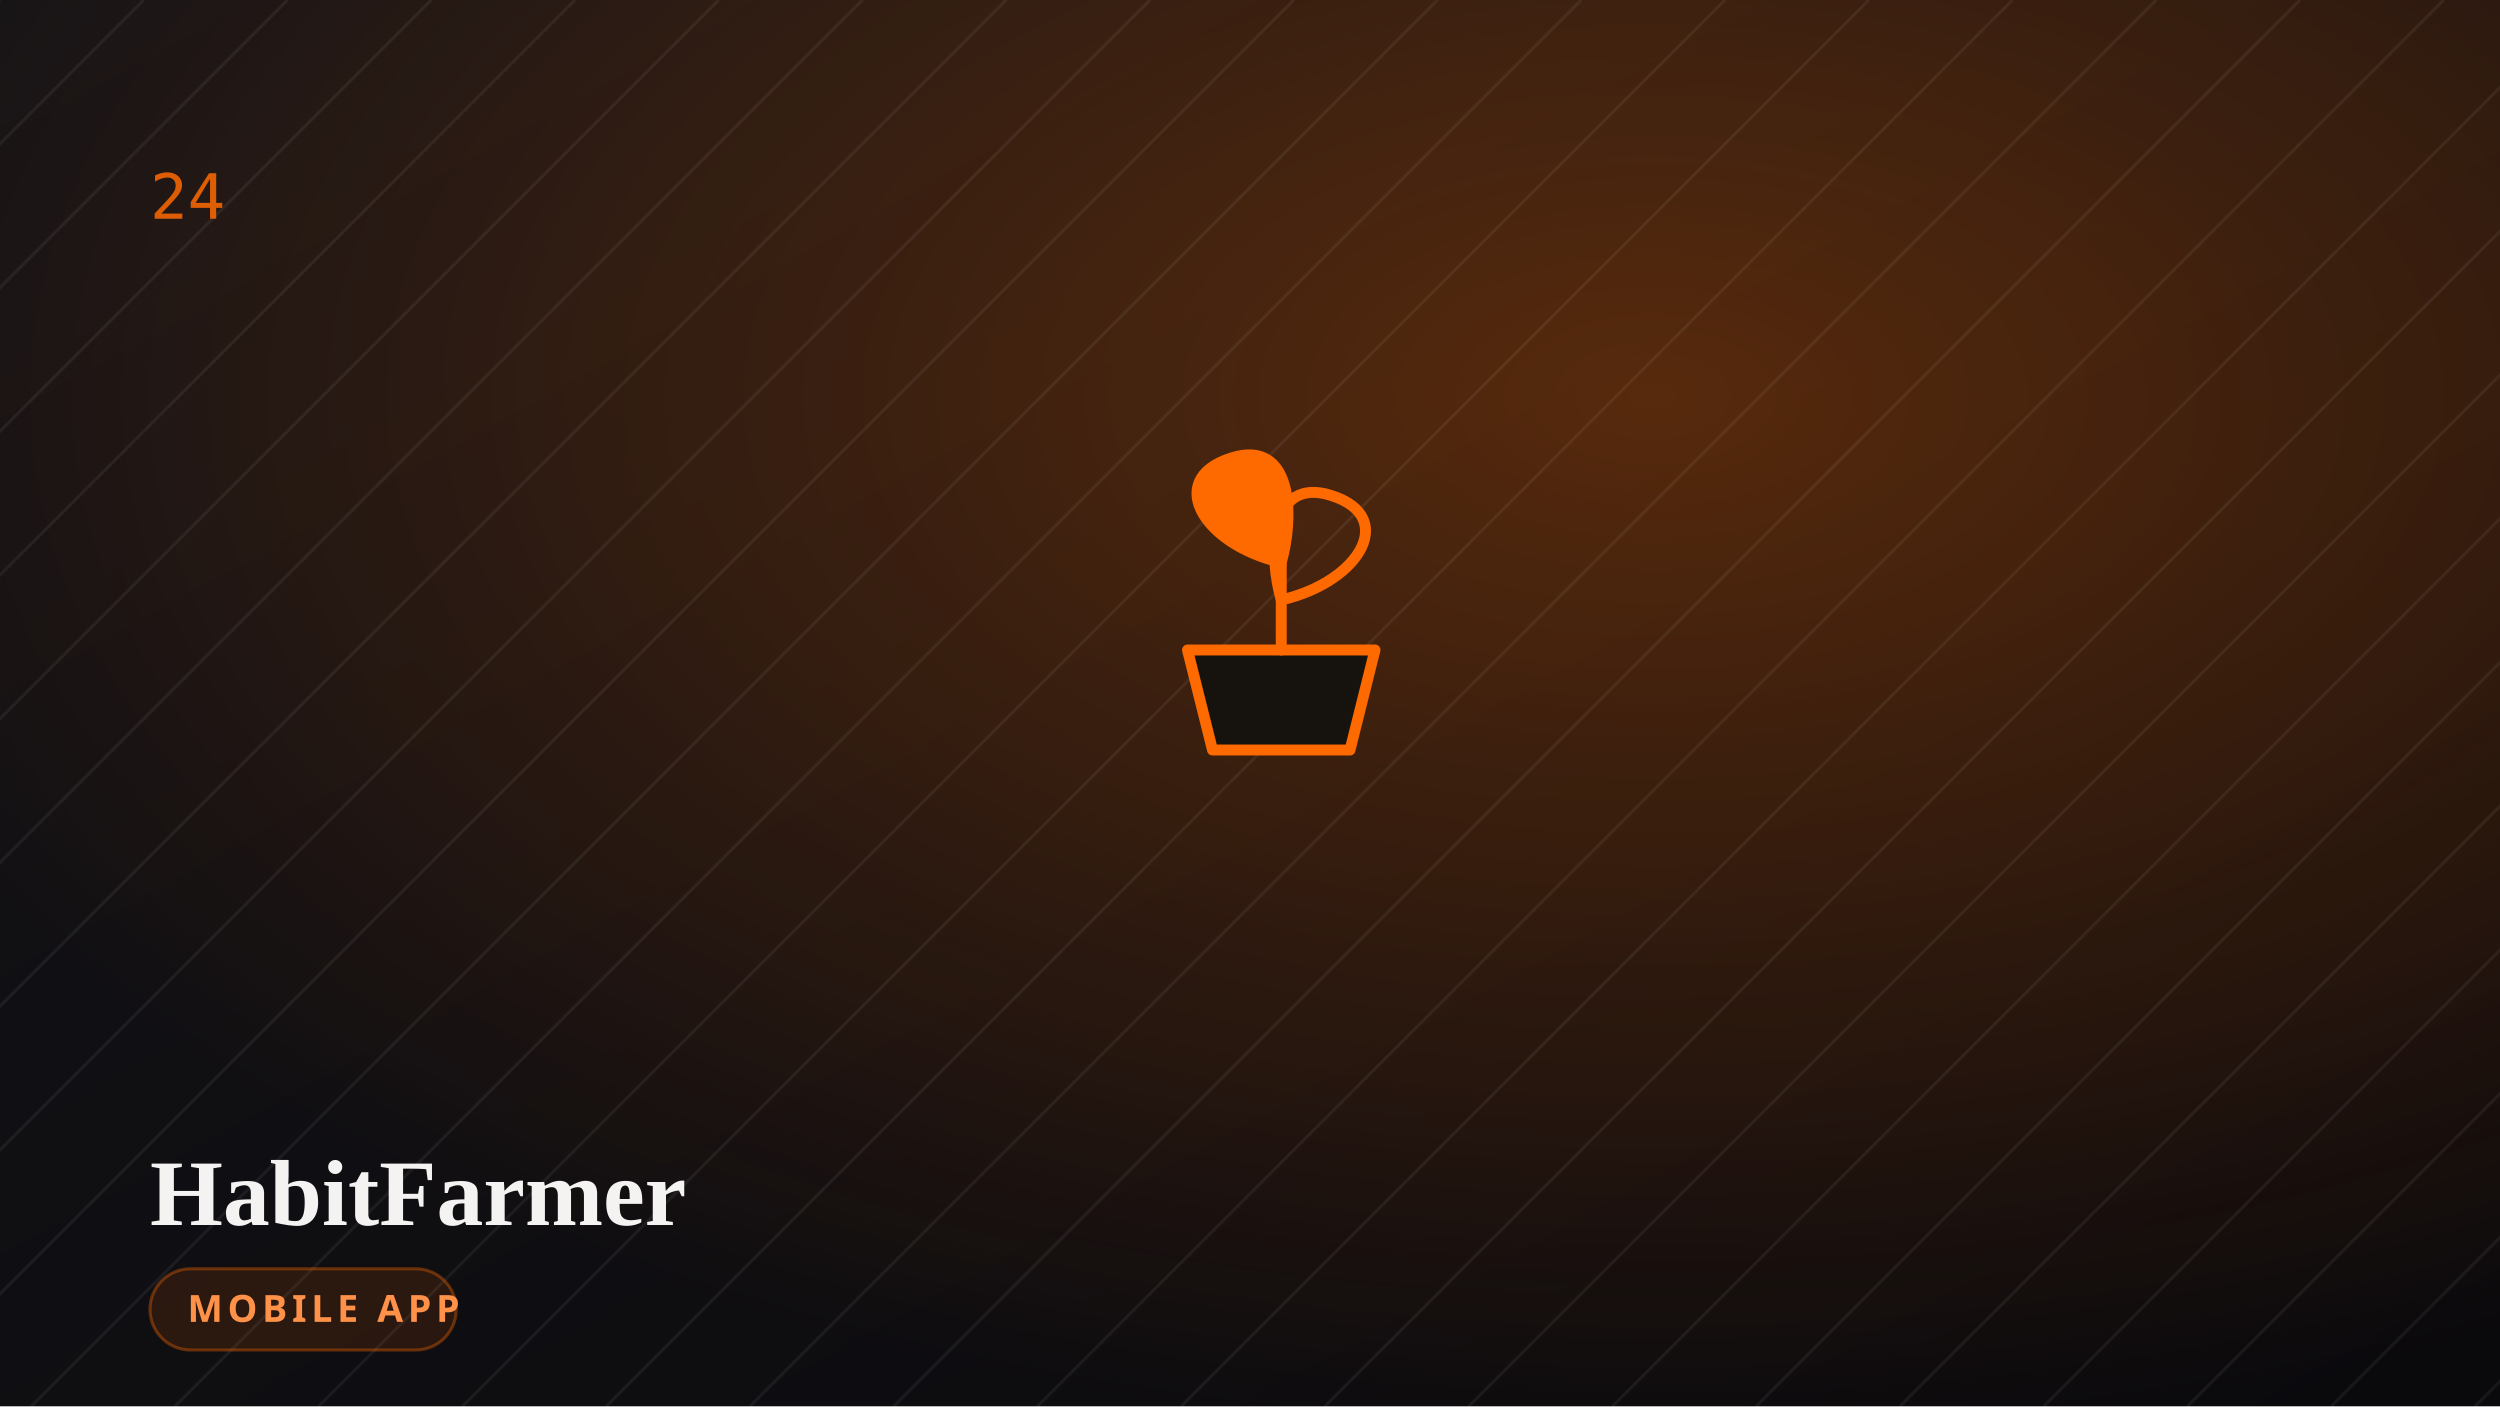
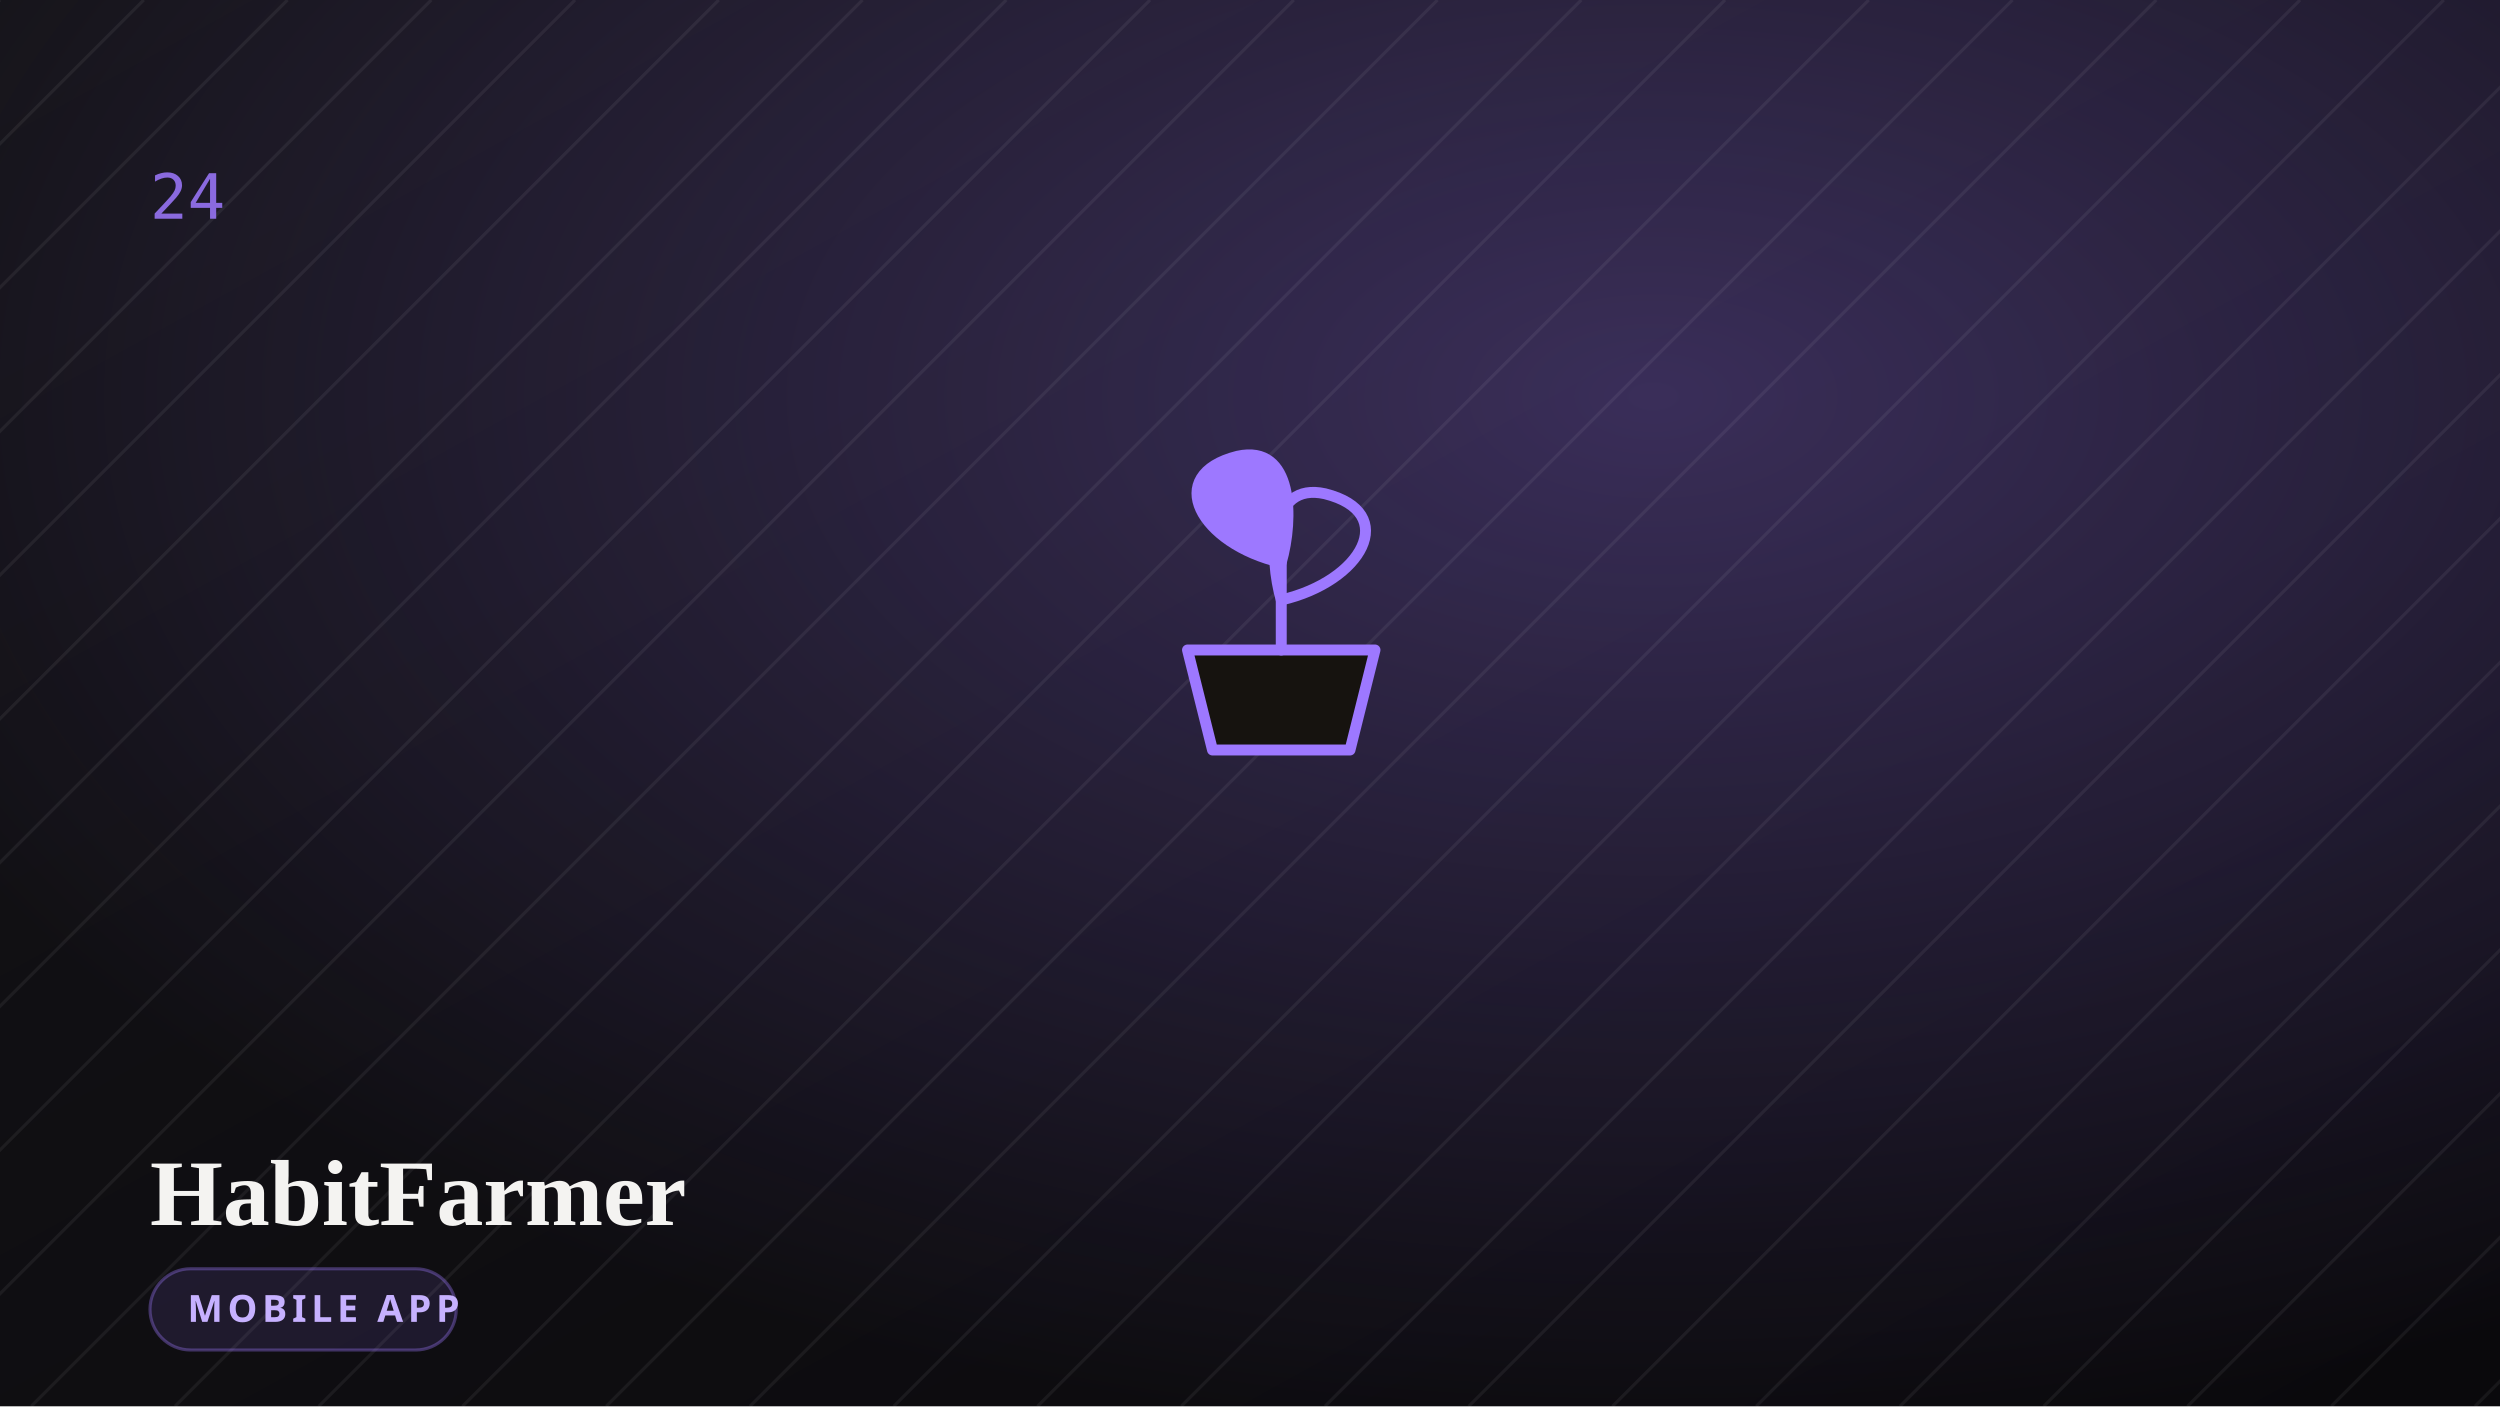
<svg xmlns="http://www.w3.org/2000/svg" width="800" height="450" viewBox="0 0 800 450" role="img" aria-label="HabitFarmer">
  <defs>
    <linearGradient id="bg" x1="0" y1="0" x2="1" y2="1">
      <stop offset="0" stop-color="#141317" />
      <stop offset="1" stop-color="#0a090c" />
    </linearGradient>
    <radialGradient id="glow" cx="0.66" cy="0.28" r="0.75">
-       <stop offset="0" stop-color="#ff6a00" stop-opacity="0.30" />
-       <stop offset="1" stop-color="#ff6a00" stop-opacity="0" />
+       <stop offset="0" stop-color="#9d78ff" stop-opacity="0.30" />
+       <stop offset="1" stop-color="#9d78ff" stop-opacity="0" />
    </radialGradient>
  </defs>
  <rect width="800" height="450" fill="url(#bg)" />
  <rect width="800" height="450" fill="url(#glow)" />
  <g opacity="0.06" stroke="#ffffff" stroke-width="1">
    <line x1="0" y1="0" x2="-450" y2="450" />
    <line x1="46" y1="0" x2="-404" y2="450" />
    <line x1="92" y1="0" x2="-358" y2="450" />
    <line x1="138" y1="0" x2="-312" y2="450" />
    <line x1="184" y1="0" x2="-266" y2="450" />
    <line x1="230" y1="0" x2="-220" y2="450" />
    <line x1="276" y1="0" x2="-174" y2="450" />
    <line x1="322" y1="0" x2="-128" y2="450" />
    <line x1="368" y1="0" x2="-82" y2="450" />
    <line x1="414" y1="0" x2="-36" y2="450" />
    <line x1="460" y1="0" x2="10" y2="450" />
    <line x1="506" y1="0" x2="56" y2="450" />
    <line x1="552" y1="0" x2="102" y2="450" />
    <line x1="598" y1="0" x2="148" y2="450" />
    <line x1="644" y1="0" x2="194" y2="450" />
    <line x1="690" y1="0" x2="240" y2="450" />
    <line x1="736" y1="0" x2="286" y2="450" />
    <line x1="782" y1="0" x2="332" y2="450" />
    <line x1="828" y1="0" x2="378" y2="450" />
    <line x1="874" y1="0" x2="424" y2="450" />
    <line x1="920" y1="0" x2="470" y2="450" />
    <line x1="966" y1="0" x2="516" y2="450" />
    <line x1="1012" y1="0" x2="562" y2="450" />
    <line x1="1058" y1="0" x2="608" y2="450" />
    <line x1="1104" y1="0" x2="654" y2="450" />
    <line x1="1150" y1="0" x2="700" y2="450" />
    <line x1="1196" y1="0" x2="746" y2="450" />
    <line x1="1242" y1="0" x2="792" y2="450" />
    <line x1="1288" y1="0" x2="838" y2="450" />
  </g>
-   <text x="48" y="70" font-family="'SF Mono',ui-monospace,Menlo,monospace" font-size="20" fill="#ff6a00" opacity="0.85">24</text>
+   <text x="48" y="70" font-family="'SF Mono',ui-monospace,Menlo,monospace" font-size="20" fill="#9d78ff" opacity="0.85">24</text>
  <g transform="translate(0,-6)">
-     <g fill="none" stroke="#ff6a00" stroke-width="3.5" stroke-linecap="round" stroke-linejoin="round">
+     <g fill="none" stroke="#9d78ff" stroke-width="3.5" stroke-linecap="round" stroke-linejoin="round">
      <path d="M380 214 L440 214 L432 246 L388 246 Z" fill="#16130f" />
      <line x1="410" y1="214" x2="410" y2="164" />
-       <path d="M410 186 C384 180 372 158 396 152 C414 148 414 172 410 186 Z" fill="#ff6a00" stroke="#ff6a00" />
+       <path d="M410 186 C384 180 372 158 396 152 C414 148 414 172 410 186 Z" fill="#9d78ff" stroke="#9d78ff" />
      <path d="M410 198 C436 192 448 170 424 164 C406 160 406 184 410 198 Z" fill="none" />
    </g>
  </g>
  <text x="48" y="392" font-family="Georgia,'Times New Roman',serif" font-weight="700" font-size="30" fill="#f4f3f1">HabitFarmer</text>
-   <rect x="48" y="406" width="98" height="26" rx="13" fill="#ff6a00" fill-opacity="0.12" stroke="#ff6a00" stroke-opacity="0.35" />
-   <text x="60" y="423" font-family="ui-sans-serif,system-ui,sans-serif" font-weight="600" font-size="12" letter-spacing="1.5" fill="#ff9248">MOBILE APP</text>
+   <rect x="48" y="406" width="98" height="26" rx="13" fill="#9d78ff" fill-opacity="0.12" stroke="#9d78ff" stroke-opacity="0.35" />
+   <text x="60" y="423" font-family="ui-sans-serif,system-ui,sans-serif" font-weight="600" font-size="12" letter-spacing="1.5" fill="#c6b1ff">MOBILE APP</text>
</svg>
